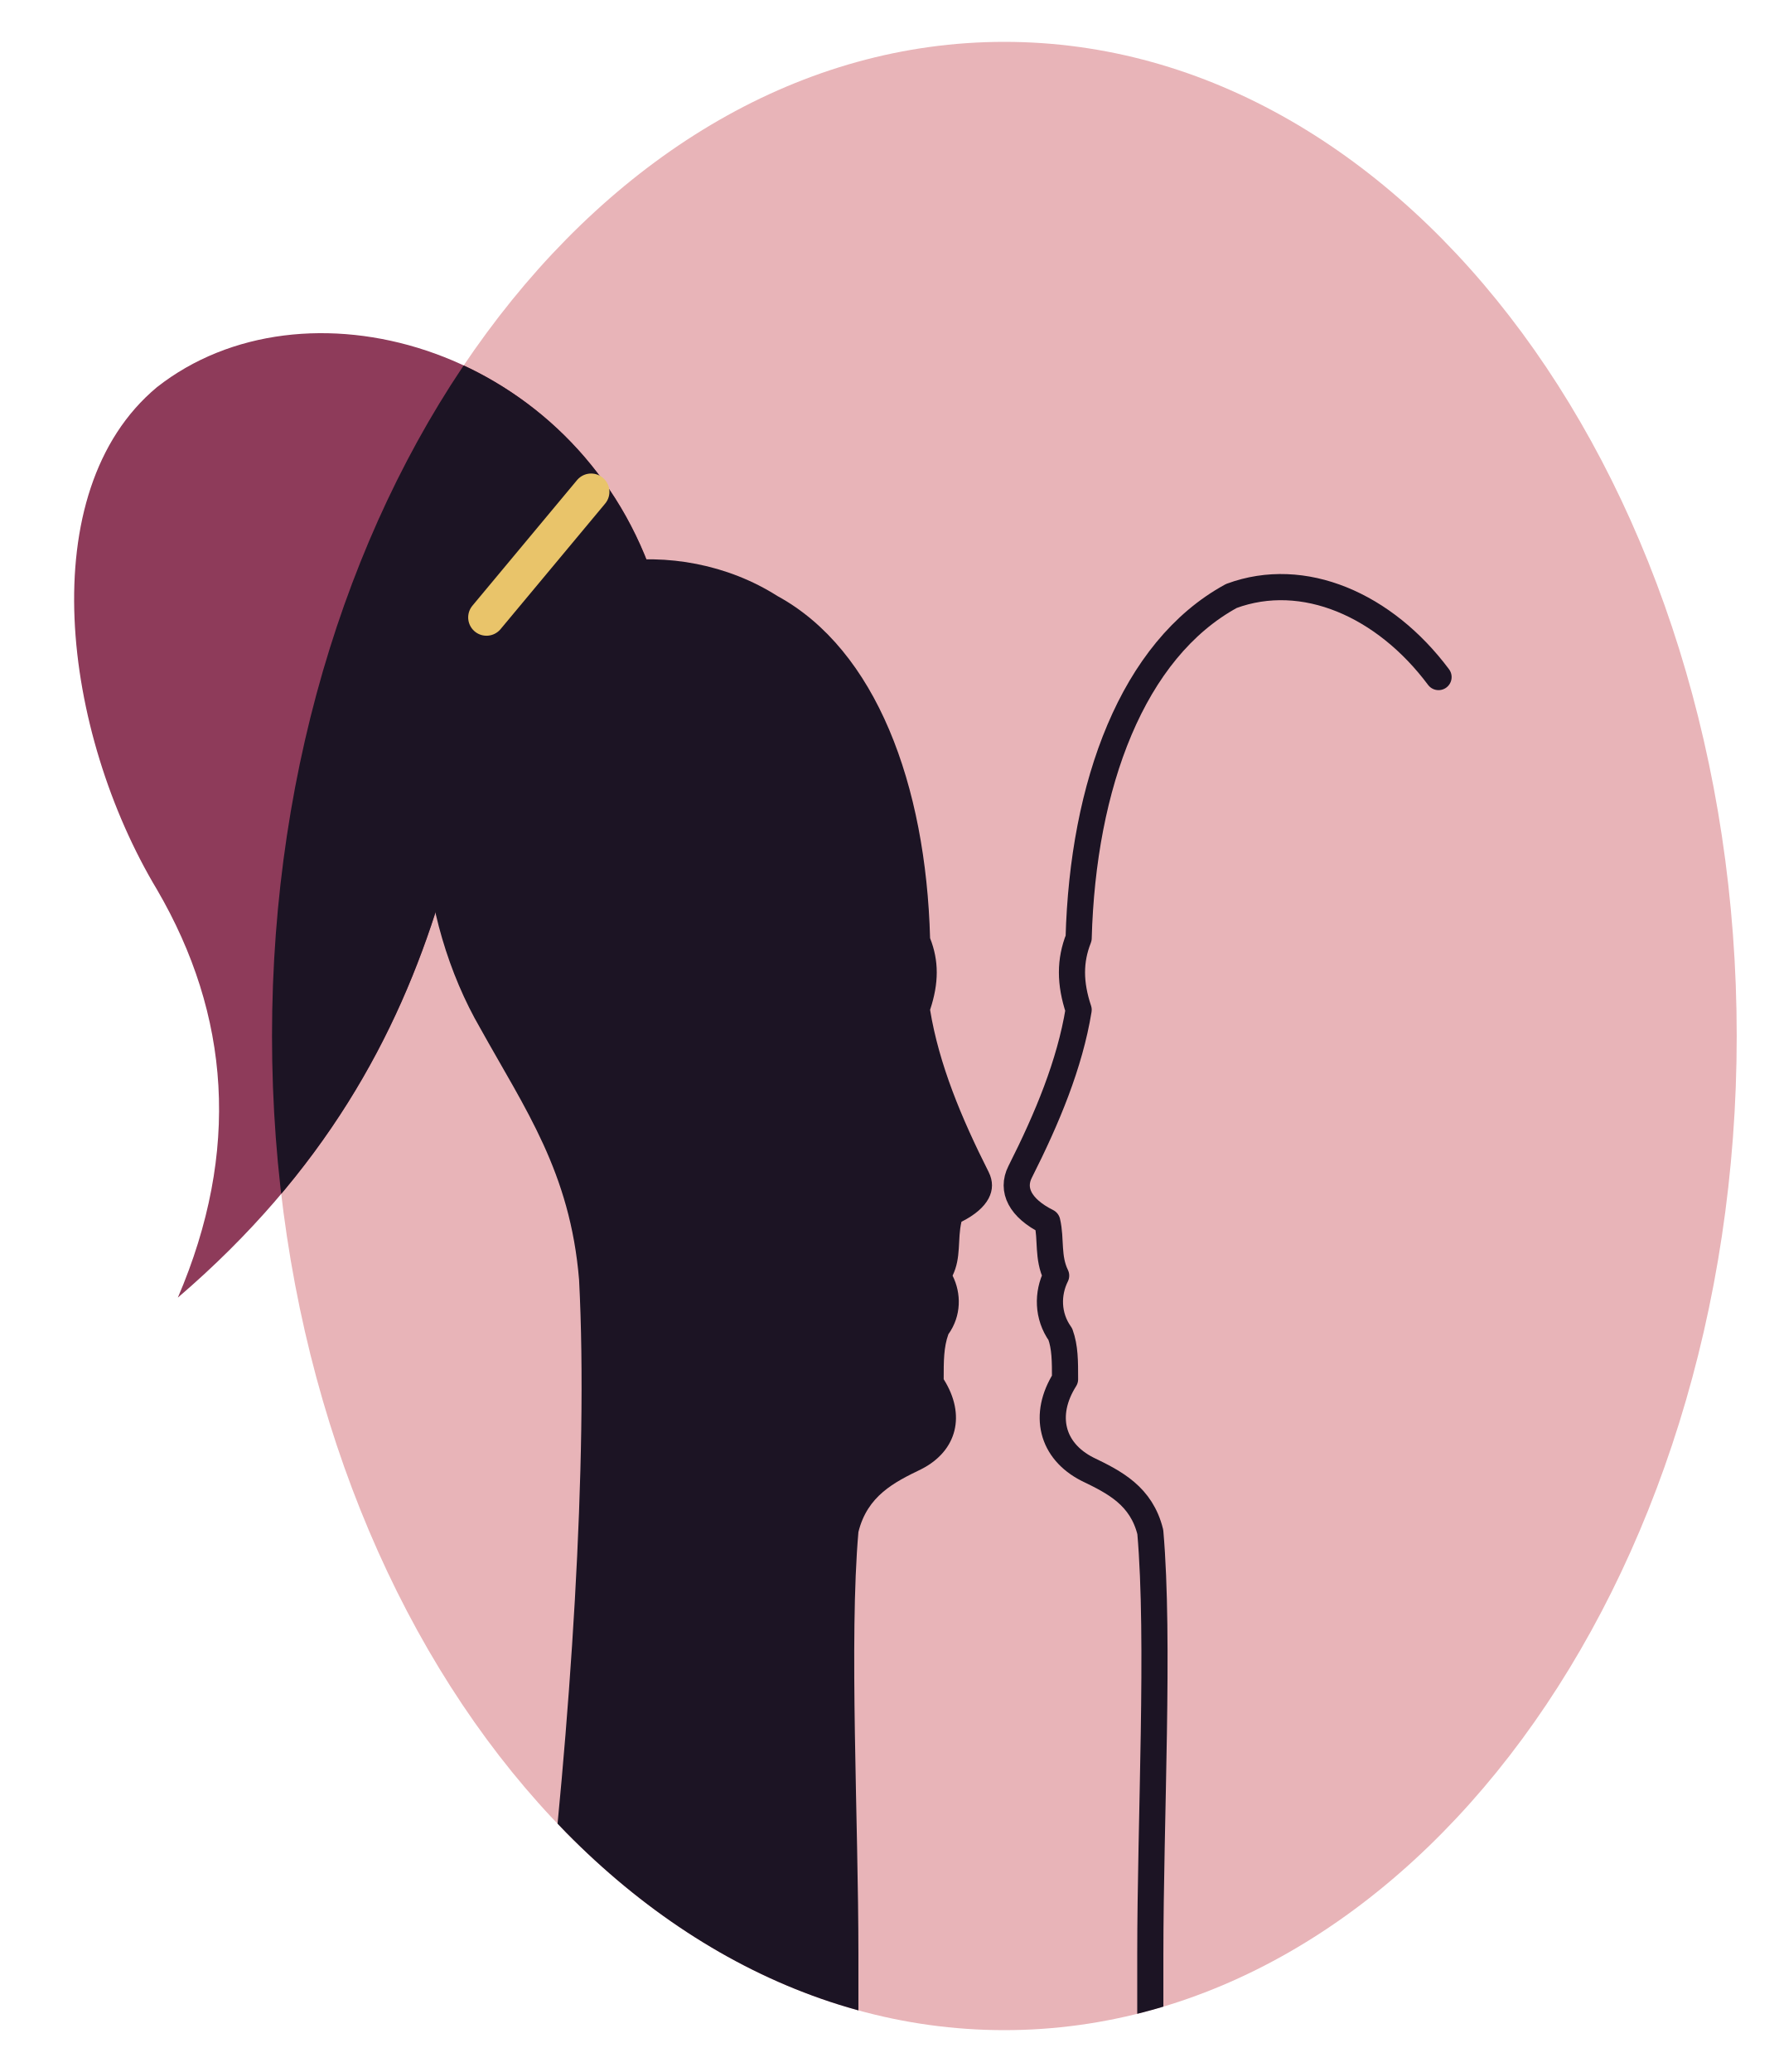
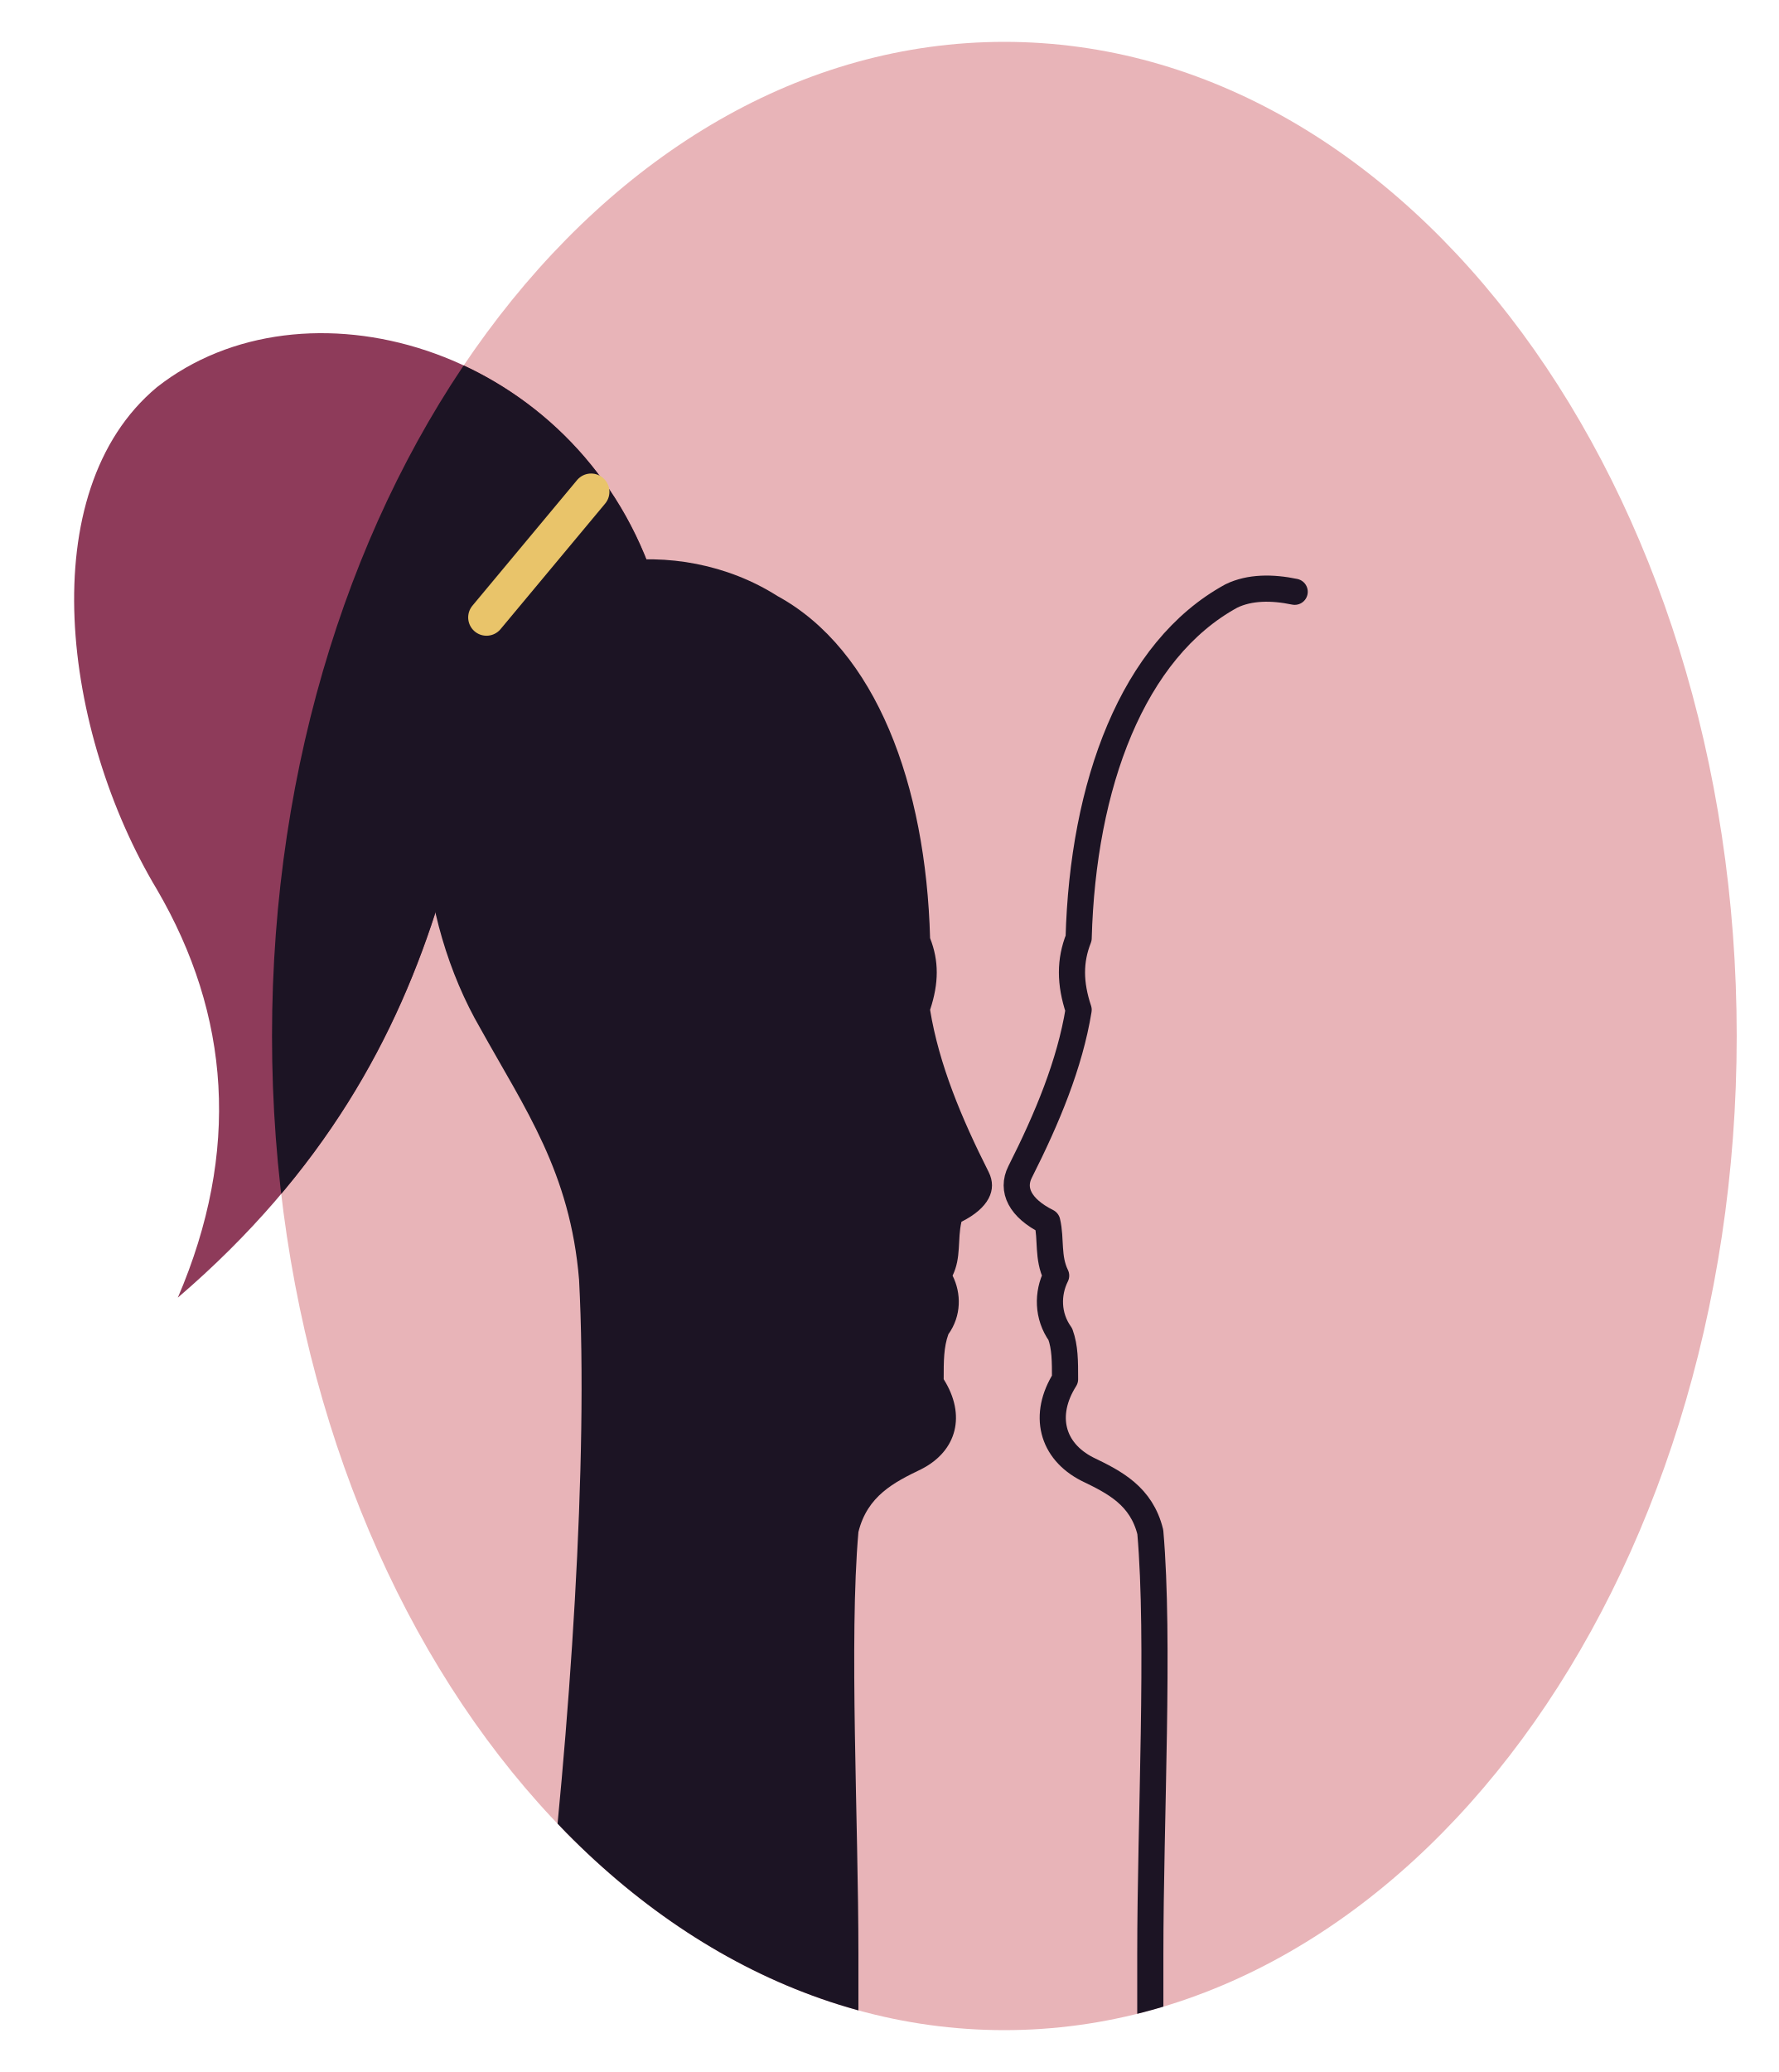
<svg xmlns="http://www.w3.org/2000/svg" viewBox="8 52 340 396" role="img">
  <defs>
    <clipPath id="mlc">
      <ellipse cx="200" cy="250" rx="140" ry="190" />
    </clipPath>
  </defs>
  <ellipse cx="200" cy="250" rx="140" ry="190" fill="#E8B4B8" />
  <path d="M132,160 C116,118 66,104 38,126 C14,146 20,192 38,222 C52,246 54,272 42,300 C70,276 84,250 92,224 L120,200 Z" fill="#8E3B5A" />
  <g clip-path="url(#mlc)">
    <path d="M 156.6,165.9 C 175.5,176.2 185.0,202.0 185.8,231.3 C 187.5,235.6 187.5,239.9 185.8,245.0 C 187.5,255.4 191.8,265.7 197.0,276.0 C 198.7,279.4 197.0,282.9 191.8,285.5 C 191.0,288.9 191.8,292.3 190.1,295.8 C 191.8,299.2 191.8,303.5 189.3,307.0 C 188.4,309.5 188.4,312.1 188.4,315.6 C 192.7,322.4 191.0,329.3 184.1,332.8 C 178.9,335.3 173.8,337.9 172.1,344.8 C 170.3,365.4 172.1,399.8 172.1,425.6 L 172.1,520.2 L 111.9,520.2 L 111.9,425.6 C 117.0,382.6 120.5,331.0 118.7,296.6 C 117.0,276.0 108.4,264.0 99.8,248.5 C 87.8,227.8 84.3,196.9 98.1,176.2 C 110.1,157.3 137.7,153.9 156.6,165.9 Z" fill="#1C1424" />
    <path d="M132,160 C116,118 66,104 38,126 C14,146 20,192 38,222 C52,246 54,272 42,300 C70,276 84,250 92,224 L120,200 Z" fill="#1C1424" />
    <path d="M101,170 L121,146" stroke="#E9C46A" stroke-width="7" stroke-linecap="round" fill="none" />
-     <path d="M 117.0,181.4 C 127.3,167.6 142.8,160.8 156.6,165.9 C 175.5,176.2 185.0,202.0 185.8,231.3 C 187.5,235.6 187.5,239.9 185.8,245.0 C 187.5,255.4 191.8,265.7 197.0,276.0 C 198.7,279.4 197.0,282.9 191.8,285.5 C 191.0,288.9 191.8,292.3 190.1,295.8 C 191.8,299.2 191.8,303.5 189.3,307.0 C 188.4,309.5 188.4,312.1 188.4,315.6 C 192.7,322.4 191.0,329.3 184.1,332.8 C 178.9,335.3 173.8,337.9 172.1,344.8 C 170.3,365.4 172.1,399.8 172.1,425.6 L 172.1,520.2" transform="translate(400,0) scale(-1,1)" fill="none" stroke="#1C1424" stroke-width="5" stroke-linecap="round" stroke-linejoin="round" />
+     <path d="M 144.5,165.1 C 148.8,164.2 153.1,164.2 156.6,165.9 C 175.5,176.2 185.0,202.0 185.8,231.3 C 187.5,235.6 187.5,239.9 185.8,245.0 C 187.5,255.4 191.8,265.7 197.0,276.0 C 198.7,279.4 197.0,282.9 191.8,285.5 C 191.0,288.9 191.8,292.3 190.1,295.8 C 191.8,299.2 191.8,303.5 189.3,307.0 C 188.4,309.5 188.4,312.1 188.4,315.6 C 192.7,322.4 191.0,329.3 184.1,332.8 C 178.9,335.3 173.8,337.9 172.1,344.8 C 170.3,365.4 172.1,399.8 172.1,425.6 L 172.1,520.2" transform="translate(400,0) scale(-1,1)" fill="none" stroke="#1C1424" stroke-width="5" stroke-linecap="round" stroke-linejoin="round" />
  </g>
</svg>
